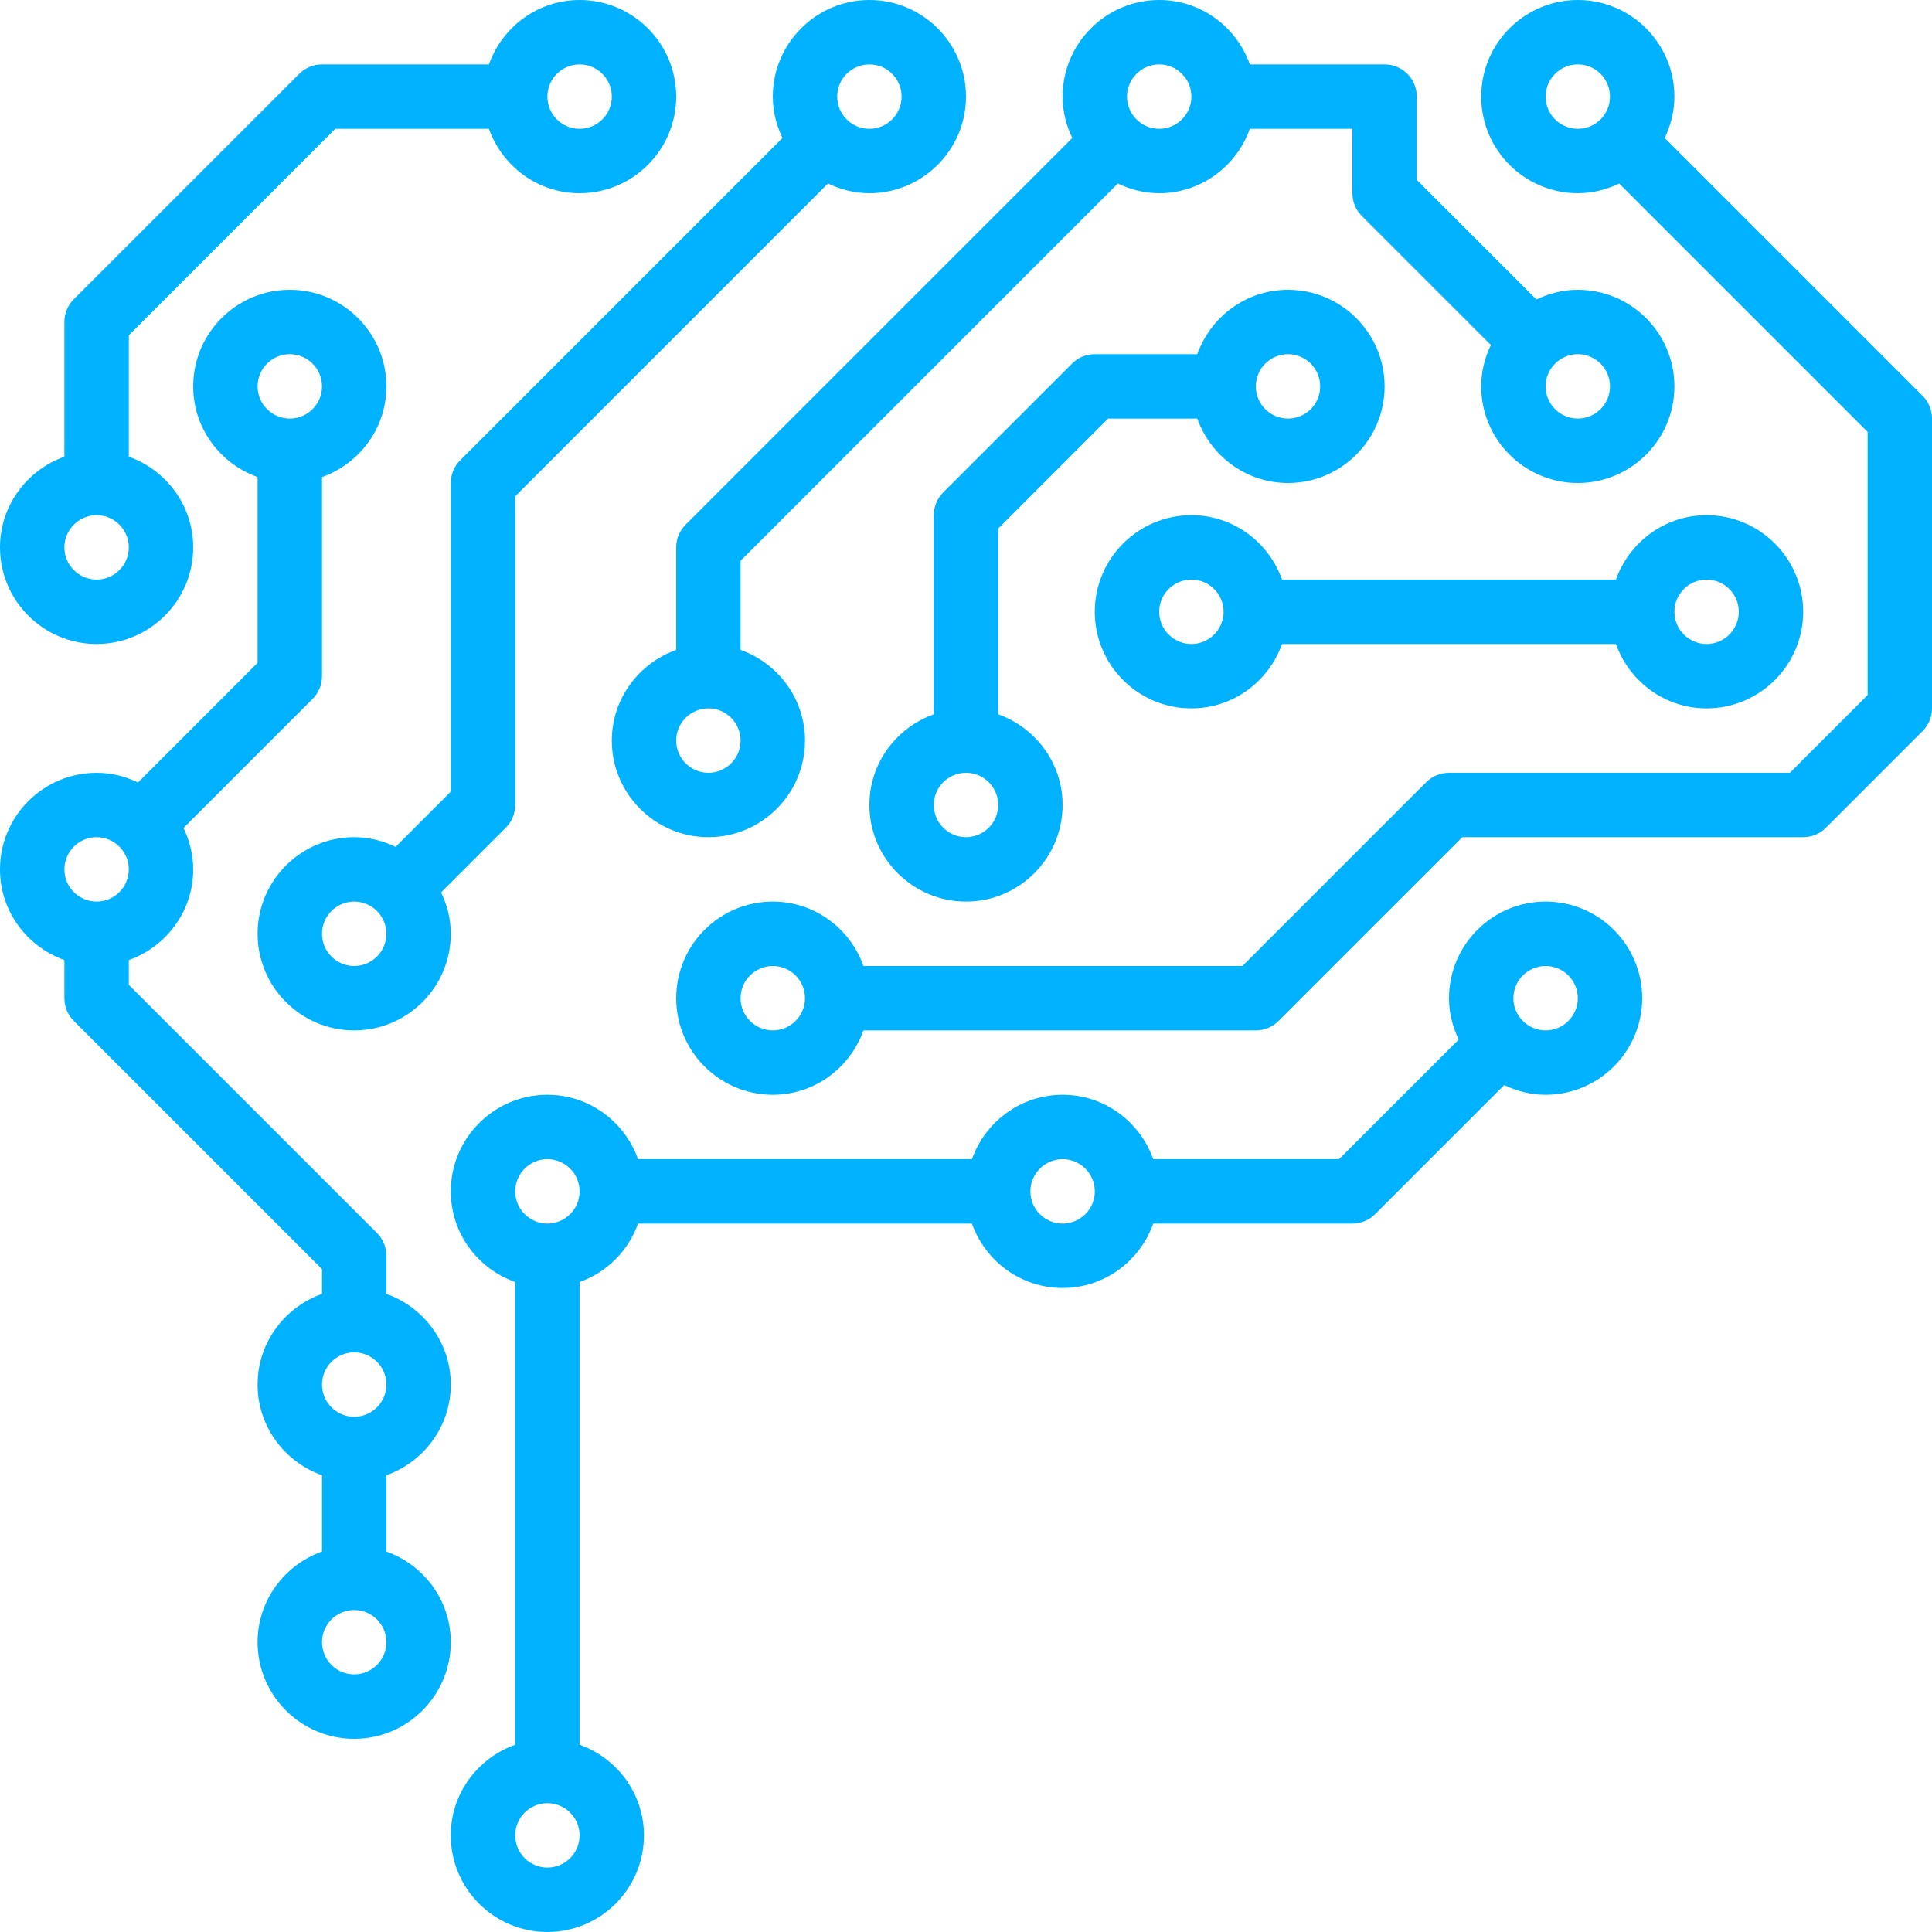
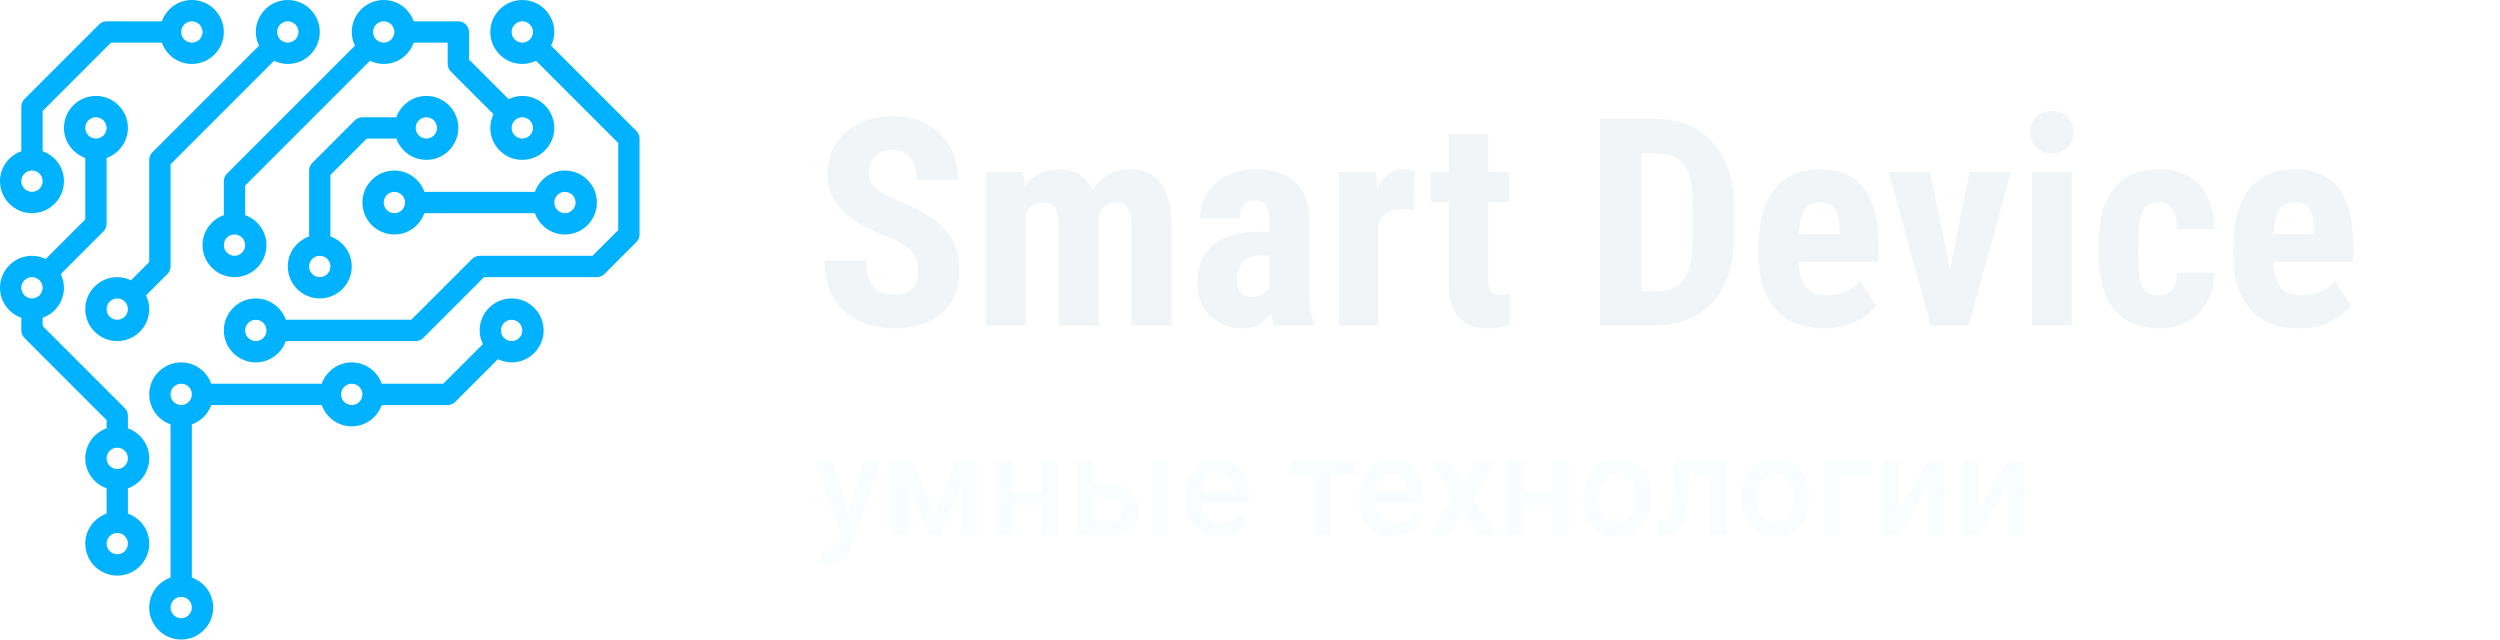
- <svg xmlns="http://www.w3.org/2000/svg" width="55" height="55" viewBox="0 0 55 55" fill="none">
-   <path d="M33.917 14.666C35.11 14.666 36.118 15.435 36.498 16.5H46.002C46.382 15.435 47.39 14.666 48.583 14.666C50.099 14.666 51.333 15.9 51.333 17.416C51.333 18.933 50.099 20.166 48.583 20.166C47.39 20.166 46.382 19.397 46.002 18.333H36.497C36.118 19.397 35.109 20.166 33.916 20.166C32.4 20.166 31.166 18.933 31.166 17.416C31.166 15.9 32.401 14.666 33.917 14.666ZM48.583 18.333C49.088 18.333 49.5 17.922 49.5 17.416C49.5 16.91 49.088 16.5 48.583 16.5C48.078 16.5 47.667 16.91 47.667 17.416C47.667 17.922 48.078 18.333 48.583 18.333ZM33.917 18.333C34.422 18.333 34.833 17.922 34.833 17.416C34.833 16.91 34.422 16.5 33.917 16.5C33.412 16.5 33 16.91 33 17.416C33 17.922 33.412 18.333 33.917 18.333Z" fill="#00B2FF" />
-   <path d="M26.583 20.335V14.666C26.583 14.423 26.68 14.19 26.852 14.018L30.519 10.352C30.69 10.179 30.924 10.083 31.167 10.083H34.085C34.465 9.019 35.473 8.25 36.667 8.25C38.183 8.25 39.417 9.484 39.417 11C39.417 12.516 38.183 13.75 36.667 13.75C35.473 13.75 34.465 12.981 34.085 11.916H31.546L28.417 15.046V20.335C29.481 20.715 30.25 21.723 30.25 22.916C30.25 24.432 29.016 25.666 27.5 25.666C25.984 25.666 24.75 24.432 24.75 22.916C24.75 21.723 25.519 20.715 26.583 20.335ZM36.667 11.916C37.172 11.916 37.583 11.506 37.583 11C37.583 10.494 37.172 10.083 36.667 10.083C36.162 10.083 35.75 10.494 35.75 11C35.75 11.506 36.162 11.916 36.667 11.916ZM27.5 23.833C28.005 23.833 28.417 23.422 28.417 22.916C28.417 22.41 28.005 22 27.5 22C26.995 22 26.583 22.41 26.583 22.916C26.583 23.422 26.995 23.833 27.5 23.833Z" fill="#00B2FF" />
+ <svg xmlns="http://www.w3.org/2000/svg" width="215" height="55" viewBox="0 0 215 55" fill="none">
+   <path d="M78.96 23.325C78.96 23.007 78.931 22.718 78.874 22.458C78.817 22.198 78.695 21.957 78.508 21.738C78.329 21.518 78.065 21.298 77.715 21.079C77.373 20.859 76.925 20.631 76.372 20.395C75.713 20.118 75.074 19.825 74.456 19.516C73.837 19.199 73.28 18.832 72.783 18.418C72.287 18.002 71.892 17.514 71.599 16.953C71.314 16.383 71.172 15.716 71.172 14.951C71.172 14.202 71.306 13.523 71.575 12.912C71.851 12.302 72.242 11.781 72.747 11.35C73.251 10.91 73.841 10.572 74.517 10.336C75.2 10.1 75.961 9.982 76.799 9.982C77.939 9.982 78.923 10.218 79.753 10.69C80.592 11.162 81.239 11.809 81.694 12.631C82.158 13.453 82.39 14.397 82.39 15.463H78.826C78.826 14.959 78.752 14.515 78.606 14.133C78.468 13.742 78.244 13.437 77.935 13.217C77.625 12.998 77.227 12.888 76.738 12.888C76.283 12.888 75.904 12.981 75.603 13.168C75.31 13.348 75.09 13.596 74.944 13.913C74.805 14.222 74.736 14.572 74.736 14.963C74.736 15.256 74.805 15.52 74.944 15.756C75.09 15.984 75.29 16.192 75.542 16.379C75.794 16.558 76.091 16.733 76.433 16.904C76.783 17.075 77.165 17.241 77.581 17.404C78.386 17.722 79.098 18.072 79.717 18.454C80.335 18.828 80.852 19.252 81.267 19.724C81.682 20.188 81.995 20.712 82.207 21.298C82.419 21.884 82.524 22.552 82.524 23.3C82.524 24.041 82.394 24.716 82.134 25.327C81.882 25.929 81.511 26.45 81.023 26.889C80.535 27.32 79.945 27.654 79.253 27.89C78.569 28.126 77.804 28.244 76.958 28.244C76.136 28.244 75.359 28.13 74.626 27.902C73.894 27.666 73.247 27.312 72.686 26.84C72.132 26.36 71.697 25.754 71.379 25.021C71.062 24.281 70.903 23.406 70.903 22.397H74.48C74.48 22.934 74.533 23.394 74.639 23.776C74.745 24.151 74.907 24.452 75.127 24.68C75.347 24.899 75.615 25.066 75.933 25.18C76.258 25.286 76.628 25.339 77.043 25.339C77.516 25.339 77.89 25.249 78.166 25.07C78.451 24.891 78.655 24.651 78.777 24.35C78.899 24.049 78.96 23.707 78.96 23.325ZM88.213 17.526V28H84.783V14.792H88.005L88.213 17.526ZM87.725 20.944L86.785 20.969C86.768 20.041 86.85 19.186 87.029 18.405C87.208 17.624 87.476 16.945 87.835 16.367C88.201 15.789 88.66 15.341 89.214 15.024C89.767 14.707 90.414 14.548 91.155 14.548C91.635 14.548 92.079 14.637 92.485 14.816C92.892 14.987 93.246 15.26 93.547 15.634C93.849 16 94.08 16.481 94.243 17.075C94.406 17.661 94.487 18.365 94.487 19.186V28H91.069V19.602C91.069 19.016 91.012 18.568 90.898 18.259C90.784 17.941 90.622 17.722 90.41 17.6C90.199 17.469 89.938 17.404 89.629 17.404C89.303 17.404 89.019 17.494 88.774 17.673C88.53 17.852 88.331 18.104 88.176 18.43C88.03 18.747 87.916 19.121 87.835 19.553C87.761 19.984 87.725 20.448 87.725 20.944ZM94.158 20.602L92.925 20.761C92.909 19.89 92.986 19.081 93.157 18.332C93.328 17.575 93.592 16.916 93.95 16.355C94.308 15.785 94.756 15.341 95.293 15.024C95.838 14.707 96.469 14.548 97.185 14.548C97.722 14.548 98.21 14.637 98.65 14.816C99.089 14.995 99.464 15.284 99.773 15.683C100.09 16.074 100.33 16.59 100.493 17.233C100.664 17.876 100.75 18.658 100.75 19.577V28H97.319V19.589C97.319 18.995 97.262 18.54 97.148 18.222C97.034 17.905 96.872 17.689 96.66 17.575C96.449 17.461 96.196 17.404 95.903 17.404C95.61 17.404 95.354 17.486 95.134 17.648C94.923 17.811 94.744 18.039 94.597 18.332C94.451 18.617 94.341 18.955 94.268 19.345C94.194 19.728 94.158 20.147 94.158 20.602ZM109.148 24.96V18.857C109.148 18.458 109.099 18.141 109.001 17.905C108.912 17.669 108.774 17.498 108.586 17.392C108.407 17.278 108.188 17.221 107.927 17.221C107.634 17.221 107.39 17.282 107.195 17.404C107 17.526 106.853 17.701 106.755 17.929C106.666 18.157 106.621 18.43 106.621 18.747H103.191C103.191 18.177 103.301 17.64 103.521 17.136C103.74 16.623 104.062 16.175 104.485 15.793C104.916 15.402 105.429 15.097 106.023 14.877C106.617 14.658 107.284 14.548 108.025 14.548C108.904 14.548 109.685 14.698 110.369 14.999C111.052 15.293 111.593 15.76 111.992 16.403C112.391 17.046 112.59 17.88 112.59 18.906V24.79C112.59 25.53 112.627 26.132 112.7 26.596C112.782 27.06 112.9 27.459 113.054 27.793V28H109.612C109.457 27.634 109.339 27.178 109.258 26.633C109.185 26.079 109.148 25.522 109.148 24.96ZM109.563 19.931L109.575 21.982H108.318C107.992 21.982 107.708 22.035 107.463 22.141C107.227 22.246 107.028 22.397 106.865 22.592C106.702 22.779 106.58 22.999 106.499 23.252C106.426 23.504 106.389 23.772 106.389 24.057C106.389 24.375 106.434 24.643 106.523 24.863C106.613 25.082 106.747 25.249 106.926 25.363C107.105 25.477 107.317 25.534 107.561 25.534C107.935 25.534 108.261 25.457 108.538 25.302C108.814 25.148 109.018 24.96 109.148 24.741C109.286 24.521 109.331 24.317 109.282 24.13L110.063 25.461C109.966 25.762 109.832 26.075 109.661 26.401C109.498 26.726 109.29 27.027 109.038 27.304C108.786 27.581 108.472 27.809 108.098 27.988C107.732 28.159 107.297 28.244 106.792 28.244C106.084 28.244 105.437 28.081 104.851 27.756C104.265 27.43 103.801 26.975 103.459 26.389C103.126 25.803 102.959 25.107 102.959 24.301C102.959 23.634 103.065 23.032 103.276 22.495C103.496 21.949 103.822 21.49 104.253 21.115C104.684 20.733 105.229 20.44 105.889 20.236C106.548 20.033 107.321 19.931 108.208 19.931H109.563ZM118.535 17.734V28H115.117V14.792H118.34L118.535 17.734ZM121.648 14.694L121.599 18.1C121.444 18.067 121.257 18.043 121.038 18.027C120.826 18.011 120.639 18.002 120.476 18.002C120.094 18.002 119.768 18.064 119.5 18.186C119.231 18.299 119.007 18.474 118.828 18.71C118.657 18.938 118.527 19.223 118.438 19.565C118.348 19.907 118.295 20.293 118.279 20.725L117.632 20.48C117.632 19.618 117.697 18.828 117.827 18.112C117.965 17.388 118.169 16.761 118.438 16.232C118.706 15.695 119.028 15.28 119.402 14.987C119.784 14.694 120.216 14.548 120.696 14.548C120.859 14.548 121.029 14.564 121.208 14.597C121.396 14.621 121.542 14.654 121.648 14.694ZM129.766 14.792V17.368H123.027V14.792H129.766ZM124.578 11.533H127.983V23.972C127.983 24.338 128.02 24.619 128.093 24.814C128.167 25.009 128.276 25.148 128.423 25.229C128.577 25.302 128.781 25.339 129.033 25.339C129.204 25.339 129.363 25.331 129.509 25.314C129.656 25.29 129.766 25.266 129.839 25.241V27.915C129.57 28.02 129.285 28.102 128.984 28.159C128.691 28.216 128.341 28.244 127.935 28.244C127.251 28.244 126.657 28.114 126.152 27.854C125.656 27.593 125.269 27.178 124.993 26.608C124.716 26.031 124.578 25.274 124.578 24.338V11.533ZM142.241 28H139.104L139.128 25.046H142.241C143.104 25.046 143.775 24.891 144.255 24.582C144.736 24.273 145.073 23.785 145.269 23.117C145.472 22.45 145.574 21.575 145.574 20.493V17.722C145.574 16.9 145.521 16.204 145.415 15.634C145.309 15.056 145.13 14.593 144.878 14.243C144.626 13.885 144.288 13.62 143.865 13.449C143.442 13.278 142.917 13.193 142.29 13.193H139.043V10.227H142.29C143.315 10.227 144.247 10.393 145.085 10.727C145.924 11.061 146.644 11.549 147.246 12.192C147.848 12.827 148.312 13.612 148.638 14.548C148.963 15.484 149.126 16.55 149.126 17.746V20.493C149.126 21.697 148.963 22.763 148.638 23.691C148.312 24.619 147.848 25.404 147.246 26.047C146.652 26.682 145.932 27.166 145.085 27.5C144.239 27.833 143.291 28 142.241 28ZM141.179 10.227V28H137.603V10.227H141.179ZM156.89 28.244C155.986 28.244 155.185 28.106 154.485 27.829C153.793 27.552 153.207 27.154 152.727 26.633C152.247 26.104 151.881 25.465 151.628 24.716C151.376 23.968 151.25 23.113 151.25 22.153V21.066C151.25 19.992 151.372 19.052 151.616 18.247C151.86 17.433 152.206 16.749 152.654 16.196C153.101 15.642 153.651 15.231 154.302 14.963C154.961 14.686 155.706 14.548 156.536 14.548C157.366 14.548 158.094 14.686 158.721 14.963C159.355 15.231 159.88 15.638 160.295 16.184C160.71 16.721 161.024 17.388 161.235 18.186C161.447 18.983 161.553 19.911 161.553 20.969V22.531H152.703V20.127H158.196V19.821C158.196 19.284 158.139 18.837 158.025 18.479C157.911 18.112 157.732 17.84 157.488 17.661C157.244 17.482 156.918 17.392 156.511 17.392C156.169 17.392 155.881 17.461 155.645 17.6C155.409 17.738 155.221 17.954 155.083 18.247C154.945 18.54 154.843 18.922 154.778 19.394C154.713 19.858 154.68 20.415 154.68 21.066V22.153C154.68 22.763 154.733 23.276 154.839 23.691C154.945 24.098 155.099 24.431 155.303 24.692C155.514 24.944 155.771 25.127 156.072 25.241C156.373 25.347 156.723 25.4 157.122 25.4C157.724 25.4 158.265 25.294 158.745 25.082C159.233 24.863 159.648 24.566 159.99 24.191L161.357 26.267C161.121 26.576 160.796 26.885 160.381 27.194C159.966 27.504 159.469 27.756 158.892 27.951C158.314 28.146 157.646 28.244 156.89 28.244ZM167.253 25.363L169.377 14.792H172.942L169.316 28H167.18L167.253 25.363ZM165.996 14.792L168.157 25.375L168.193 28H166.045L162.419 14.792H165.996ZM178.179 14.792V28H174.749V14.792H178.179ZM174.59 11.374C174.59 10.845 174.757 10.41 175.09 10.068C175.432 9.718 175.888 9.543 176.458 9.543C177.035 9.543 177.491 9.718 177.825 10.068C178.158 10.41 178.325 10.845 178.325 11.374C178.325 11.895 178.154 12.33 177.812 12.68C177.479 13.022 177.031 13.193 176.47 13.193C175.892 13.193 175.432 13.022 175.09 12.68C174.757 12.33 174.59 11.895 174.59 11.374ZM185.662 25.4C185.979 25.4 186.252 25.335 186.479 25.205C186.715 25.074 186.895 24.863 187.017 24.57C187.139 24.277 187.204 23.898 187.212 23.435H190.422C190.422 24.427 190.211 25.286 189.788 26.01C189.373 26.726 188.811 27.28 188.103 27.67C187.403 28.053 186.61 28.244 185.723 28.244C184.836 28.244 184.062 28.102 183.403 27.817C182.744 27.532 182.199 27.117 181.768 26.572C181.344 26.026 181.023 25.363 180.803 24.582C180.592 23.793 180.486 22.889 180.486 21.872V20.908C180.486 19.907 180.592 19.012 180.803 18.222C181.023 17.433 181.344 16.765 181.768 16.22C182.199 15.675 182.74 15.26 183.391 14.975C184.05 14.69 184.823 14.548 185.71 14.548C186.663 14.548 187.489 14.747 188.188 15.146C188.888 15.537 189.434 16.114 189.824 16.879C190.223 17.644 190.422 18.588 190.422 19.711H187.212C187.204 19.207 187.143 18.788 187.029 18.454C186.923 18.112 186.756 17.852 186.528 17.673C186.309 17.486 186.016 17.392 185.649 17.392C185.267 17.392 184.958 17.474 184.722 17.636C184.494 17.791 184.319 18.019 184.197 18.32C184.083 18.613 184.006 18.979 183.965 19.419C183.924 19.858 183.904 20.354 183.904 20.908V21.872C183.904 22.466 183.92 22.983 183.953 23.422C183.993 23.854 184.071 24.22 184.185 24.521C184.307 24.814 184.482 25.034 184.709 25.18C184.945 25.327 185.263 25.4 185.662 25.4ZM197.71 28.244C196.807 28.244 196.005 28.106 195.305 27.829C194.613 27.552 194.028 27.154 193.547 26.633C193.067 26.104 192.701 25.465 192.449 24.716C192.196 23.968 192.07 23.113 192.07 22.153V21.066C192.07 19.992 192.192 19.052 192.437 18.247C192.681 17.433 193.027 16.749 193.474 16.196C193.922 15.642 194.471 15.231 195.122 14.963C195.781 14.686 196.526 14.548 197.356 14.548C198.186 14.548 198.914 14.686 199.541 14.963C200.176 15.231 200.701 15.638 201.116 16.184C201.531 16.721 201.844 17.388 202.056 18.186C202.267 18.983 202.373 19.911 202.373 20.969V22.531H193.523V20.127H199.016V19.821C199.016 19.284 198.959 18.837 198.845 18.479C198.731 18.112 198.552 17.84 198.308 17.661C198.064 17.482 197.738 17.392 197.332 17.392C196.99 17.392 196.701 17.461 196.465 17.6C196.229 17.738 196.042 17.954 195.903 18.247C195.765 18.54 195.663 18.922 195.598 19.394C195.533 19.858 195.5 20.415 195.5 21.066V22.153C195.5 22.763 195.553 23.276 195.659 23.691C195.765 24.098 195.92 24.431 196.123 24.692C196.335 24.944 196.591 25.127 196.892 25.241C197.193 25.347 197.543 25.4 197.942 25.4C198.544 25.4 199.085 25.294 199.565 25.082C200.054 24.863 200.469 24.566 200.811 24.191L202.178 26.267C201.942 26.576 201.616 26.885 201.201 27.194C200.786 27.504 200.29 27.756 199.712 27.951C199.134 28.146 198.467 28.244 197.71 28.244Z" fill="#F2F5F7" />
+   <path d="M72.566 45.309L74.289 39.66H75.801L73.258 46.967C73.199 47.123 73.123 47.293 73.029 47.477C72.936 47.66 72.812 47.834 72.66 47.998C72.512 48.166 72.326 48.301 72.103 48.402C71.881 48.508 71.611 48.56 71.295 48.56C71.17 48.56 71.049 48.549 70.932 48.525C70.818 48.506 70.711 48.484 70.609 48.461L70.603 47.383C70.643 47.387 70.689 47.391 70.744 47.395C70.803 47.398 70.85 47.4 70.885 47.4C71.119 47.4 71.314 47.371 71.471 47.312C71.627 47.258 71.754 47.168 71.852 47.043C71.953 46.918 72.039 46.75 72.109 46.539L72.566 45.309ZM71.594 39.66L73.1 44.406L73.352 45.895L72.373 46.147L70.07 39.66H71.594ZM80.377 44.289L82.264 39.66H83.488L80.857 46H79.897L77.272 39.66H78.496L80.377 44.289ZM78.133 39.66V46H76.721V39.66H78.133ZM82.621 46V39.66H84.039V46H82.621ZM89.951 42.309V43.422H86.67V42.309H89.951ZM87.08 39.66V46H85.668V39.66H87.08ZM90.971 39.66V46H89.559V39.66H90.971ZM93.525 41.676H95.394C95.941 41.676 96.406 41.768 96.789 41.951C97.172 42.135 97.463 42.391 97.662 42.719C97.865 43.043 97.967 43.414 97.967 43.832C97.967 44.141 97.91 44.428 97.797 44.693C97.684 44.955 97.516 45.184 97.293 45.379C97.074 45.574 96.805 45.727 96.484 45.836C96.168 45.945 95.805 46 95.394 46H92.588V39.66H94.006V44.881H95.394C95.676 44.881 95.9 44.832 96.068 44.734C96.236 44.637 96.357 44.51 96.432 44.353C96.51 44.197 96.549 44.031 96.549 43.855C96.549 43.676 96.51 43.506 96.432 43.346C96.357 43.185 96.236 43.055 96.068 42.953C95.9 42.852 95.676 42.801 95.394 42.801H93.525V41.676ZM100.463 39.66V46H99.051V39.66H100.463ZM104.928 46.117C104.459 46.117 104.035 46.041 103.656 45.889C103.281 45.732 102.961 45.516 102.695 45.238C102.434 44.961 102.232 44.635 102.092 44.26C101.951 43.885 101.881 43.48 101.881 43.047V42.812C101.881 42.316 101.953 41.867 102.098 41.465C102.242 41.062 102.443 40.719 102.701 40.434C102.959 40.145 103.264 39.924 103.615 39.772C103.967 39.619 104.348 39.543 104.758 39.543C105.211 39.543 105.607 39.619 105.947 39.772C106.287 39.924 106.568 40.139 106.791 40.416C107.018 40.69 107.186 41.016 107.295 41.395C107.408 41.773 107.465 42.191 107.465 42.648V43.252H102.566V42.238H106.07V42.127C106.062 41.873 106.012 41.635 105.918 41.412C105.828 41.19 105.689 41.01 105.502 40.873C105.314 40.736 105.064 40.668 104.752 40.668C104.518 40.668 104.309 40.719 104.125 40.82C103.945 40.918 103.795 41.06 103.674 41.248C103.553 41.435 103.459 41.662 103.393 41.928C103.33 42.19 103.299 42.484 103.299 42.812V43.047C103.299 43.324 103.336 43.582 103.41 43.82C103.488 44.055 103.602 44.26 103.75 44.435C103.898 44.611 104.078 44.75 104.289 44.852C104.5 44.949 104.74 44.998 105.01 44.998C105.35 44.998 105.652 44.93 105.918 44.793C106.184 44.656 106.414 44.463 106.609 44.213L107.354 44.934C107.217 45.133 107.039 45.324 106.82 45.508C106.602 45.688 106.334 45.834 106.018 45.947C105.705 46.06 105.342 46.117 104.928 46.117ZM114.496 39.66V46H113.078V39.66H114.496ZM116.576 39.66V40.773H111.033V39.66H116.576ZM119.881 46.117C119.412 46.117 118.988 46.041 118.609 45.889C118.234 45.732 117.914 45.516 117.648 45.238C117.387 44.961 117.186 44.635 117.045 44.26C116.904 43.885 116.834 43.48 116.834 43.047V42.812C116.834 42.316 116.906 41.867 117.051 41.465C117.195 41.062 117.396 40.719 117.654 40.434C117.912 40.145 118.217 39.924 118.568 39.772C118.92 39.619 119.301 39.543 119.711 39.543C120.164 39.543 120.561 39.619 120.9 39.772C121.24 39.924 121.521 40.139 121.744 40.416C121.971 40.69 122.139 41.016 122.248 41.395C122.361 41.773 122.418 42.191 122.418 42.648V43.252H117.52V42.238H121.023V42.127C121.016 41.873 120.965 41.635 120.871 41.412C120.781 41.19 120.643 41.01 120.455 40.873C120.268 40.736 120.018 40.668 119.705 40.668C119.471 40.668 119.262 40.719 119.078 40.82C118.898 40.918 118.748 41.06 118.627 41.248C118.506 41.435 118.412 41.662 118.346 41.928C118.283 42.19 118.252 42.484 118.252 42.812V43.047C118.252 43.324 118.289 43.582 118.363 43.82C118.441 44.055 118.555 44.26 118.703 44.435C118.852 44.611 119.031 44.75 119.242 44.852C119.453 44.949 119.693 44.998 119.963 44.998C120.303 44.998 120.605 44.93 120.871 44.793C121.137 44.656 121.367 44.463 121.562 44.213L122.307 44.934C122.17 45.133 121.992 45.324 121.773 45.508C121.555 45.688 121.287 45.834 120.971 45.947C120.658 46.06 120.295 46.117 119.881 46.117ZM124.598 39.66L125.805 41.764L127.035 39.66H128.588L126.666 42.772L128.664 46H127.111L125.822 43.809L124.533 46H122.975L124.967 42.772L123.051 39.66H124.598ZM133.885 42.309V43.422H130.604V42.309H133.885ZM131.014 39.66V46H129.602V39.66H131.014ZM134.904 39.66V46H133.492V39.66H134.904ZM136.141 42.9V42.766C136.141 42.309 136.207 41.885 136.34 41.494C136.473 41.1 136.664 40.758 136.914 40.469C137.168 40.176 137.477 39.949 137.84 39.789C138.207 39.625 138.621 39.543 139.082 39.543C139.547 39.543 139.961 39.625 140.324 39.789C140.691 39.949 141.002 40.176 141.256 40.469C141.51 40.758 141.703 41.1 141.836 41.494C141.969 41.885 142.035 42.309 142.035 42.766V42.9C142.035 43.357 141.969 43.781 141.836 44.172C141.703 44.562 141.51 44.904 141.256 45.197C141.002 45.486 140.693 45.713 140.33 45.877C139.967 46.037 139.555 46.117 139.094 46.117C138.629 46.117 138.213 46.037 137.846 45.877C137.482 45.713 137.174 45.486 136.92 45.197C136.666 44.904 136.473 44.562 136.34 44.172C136.207 43.781 136.141 43.357 136.141 42.9ZM137.553 42.766V42.9C137.553 43.185 137.582 43.455 137.641 43.709C137.699 43.963 137.791 44.185 137.916 44.377C138.041 44.568 138.201 44.719 138.396 44.828C138.592 44.938 138.824 44.992 139.094 44.992C139.355 44.992 139.582 44.938 139.773 44.828C139.969 44.719 140.129 44.568 140.254 44.377C140.379 44.185 140.471 43.963 140.529 43.709C140.592 43.455 140.623 43.185 140.623 42.9V42.766C140.623 42.484 140.592 42.219 140.529 41.969C140.471 41.715 140.377 41.49 140.248 41.295C140.123 41.1 139.963 40.947 139.768 40.838C139.576 40.725 139.348 40.668 139.082 40.668C138.816 40.668 138.586 40.725 138.391 40.838C138.199 40.947 138.041 41.1 137.916 41.295C137.791 41.49 137.699 41.715 137.641 41.969C137.582 42.219 137.553 42.484 137.553 42.766ZM147.385 39.66V40.785H144.291V39.66H147.385ZM148.492 39.66V46H147.08V39.66H148.492ZM143.945 39.66H145.34L145.17 42.795C145.146 43.26 145.1 43.67 145.029 44.025C144.963 44.377 144.873 44.68 144.76 44.934C144.646 45.184 144.508 45.387 144.344 45.543C144.18 45.699 143.988 45.815 143.77 45.889C143.551 45.963 143.305 46 143.031 46H142.592L142.586 44.84L142.809 44.822C142.953 44.81 143.078 44.773 143.184 44.711C143.289 44.645 143.379 44.551 143.453 44.43C143.531 44.309 143.594 44.152 143.641 43.961C143.691 43.77 143.73 43.543 143.758 43.281C143.789 43.02 143.812 42.715 143.828 42.367L143.945 39.66ZM149.723 42.9V42.766C149.723 42.309 149.789 41.885 149.922 41.494C150.055 41.1 150.246 40.758 150.496 40.469C150.75 40.176 151.059 39.949 151.422 39.789C151.789 39.625 152.203 39.543 152.664 39.543C153.129 39.543 153.543 39.625 153.906 39.789C154.273 39.949 154.584 40.176 154.838 40.469C155.092 40.758 155.285 41.1 155.418 41.494C155.551 41.885 155.617 42.309 155.617 42.766V42.9C155.617 43.357 155.551 43.781 155.418 44.172C155.285 44.562 155.092 44.904 154.838 45.197C154.584 45.486 154.275 45.713 153.912 45.877C153.549 46.037 153.137 46.117 152.676 46.117C152.211 46.117 151.795 46.037 151.428 45.877C151.064 45.713 150.756 45.486 150.502 45.197C150.248 44.904 150.055 44.562 149.922 44.172C149.789 43.781 149.723 43.357 149.723 42.9ZM151.135 42.766V42.9C151.135 43.185 151.164 43.455 151.223 43.709C151.281 43.963 151.373 44.185 151.498 44.377C151.623 44.568 151.783 44.719 151.979 44.828C152.174 44.938 152.406 44.992 152.676 44.992C152.938 44.992 153.164 44.938 153.355 44.828C153.551 44.719 153.711 44.568 153.836 44.377C153.961 44.185 154.053 43.963 154.111 43.709C154.174 43.455 154.205 43.185 154.205 42.9V42.766C154.205 42.484 154.174 42.219 154.111 41.969C154.053 41.715 153.959 41.49 153.83 41.295C153.705 41.1 153.545 40.947 153.35 40.838C153.158 40.725 152.93 40.668 152.664 40.668C152.398 40.668 152.168 40.725 151.973 40.838C151.781 40.947 151.623 41.1 151.498 41.295C151.373 41.49 151.281 41.715 151.223 41.969C151.164 42.219 151.135 42.484 151.135 42.766ZM161.02 39.66V40.785H158.254V46H156.842V39.66H161.02ZM163.299 43.938L165.789 39.66H167.201V46H165.789V41.717L163.299 46H161.887V39.66H163.299V43.938ZM170.154 43.938L172.645 39.66H174.057V46H172.645V41.717L170.154 46H168.742V39.66H170.154V43.938Z" fill="#F8FDFF" fill-opacity="0.7" />
+   <path d="M33.917 14.666C35.11 14.666 36.119 15.436 36.498 16.5H46.002C46.382 15.436 47.39 14.666 48.584 14.666C50.1 14.666 51.334 15.9 51.334 17.416C51.334 18.933 50.1 20.166 48.584 20.166C47.39 20.166 46.382 19.397 46.002 18.333H36.497C36.118 19.397 35.109 20.166 33.916 20.166C32.4 20.166 31.166 18.933 31.166 17.416C31.166 15.9 32.401 14.666 33.917 14.666ZM48.584 18.333C49.089 18.333 49.5 17.922 49.5 17.416C49.5 16.91 49.089 16.5 48.584 16.5C48.078 16.5 47.667 16.91 47.667 17.416C47.667 17.922 48.078 18.333 48.584 18.333ZM33.917 18.333C34.422 18.333 34.834 17.922 34.834 17.416C34.834 16.91 34.422 16.5 33.917 16.5C33.412 16.5 33 16.91 33 17.416C33 17.922 33.412 18.333 33.917 18.333Z" fill="#00B2FF" />
+   <path d="M26.583 20.335V14.667C26.583 14.423 26.679 14.19 26.852 14.018L30.518 10.352C30.69 10.18 30.924 10.083 31.166 10.083H34.085C34.465 9.019 35.473 8.25 36.666 8.25C38.183 8.25 39.416 9.484 39.416 11C39.416 12.516 38.183 13.75 36.666 13.75C35.473 13.75 34.465 12.981 34.085 11.917H31.546L28.416 15.046V20.335C29.481 20.715 30.25 21.723 30.25 22.916C30.25 24.433 29.016 25.666 27.5 25.666C25.984 25.666 24.75 24.433 24.75 22.916C24.75 21.723 25.519 20.715 26.583 20.335ZM36.666 11.917C37.172 11.917 37.583 11.506 37.583 11C37.583 10.494 37.172 10.083 36.666 10.083C36.161 10.083 35.75 10.494 35.75 11C35.75 11.506 36.161 11.917 36.666 11.917ZM27.5 23.833C28.005 23.833 28.416 23.422 28.416 22.916C28.416 22.41 28.005 22 27.5 22C26.995 22 26.583 22.41 26.583 22.916C26.583 23.422 26.995 23.833 27.5 23.833Z" fill="#00B2FF" />
  <path d="M10.083 23.833C10.507 23.833 10.903 23.936 11.261 24.109L12.833 22.537V13.75C12.833 13.506 12.93 13.273 13.102 13.102L22.276 3.928C22.104 3.569 22 3.173 22 2.75C22 1.234 23.234 0 24.75 0C26.266 0 27.5 1.234 27.5 2.75C27.5 4.266 26.266 5.5 24.75 5.5C24.326 5.5 23.93 5.396 23.572 5.224L14.667 14.129V22.916C14.667 23.16 14.57 23.393 14.398 23.564L12.557 25.405C12.73 25.763 12.833 26.159 12.833 26.583C12.833 28.099 11.6 29.333 10.083 29.333C8.567 29.333 7.333 28.099 7.333 26.583C7.333 25.067 8.567 23.833 10.083 23.833ZM24.75 3.667C25.255 3.667 25.667 3.256 25.667 2.75C25.667 2.244 25.255 1.833 24.75 1.833C24.245 1.833 23.833 2.244 23.833 2.75C23.833 3.256 24.245 3.667 24.75 3.667ZM10.083 27.5C10.588 27.5 11 27.089 11 26.583C11 26.077 10.588 25.666 10.083 25.666C9.578 25.666 9.167 26.077 9.167 26.583C9.167 27.089 9.578 27.5 10.083 27.5Z" fill="#00B2FF" />
-   <path d="M1.833 13.002V9.167C1.833 8.923 1.93 8.69 2.102 8.518L8.519 2.102C8.69 1.93 8.924 1.833 9.167 1.833H13.919C14.298 0.769 15.306 0 16.5 0C18.016 0 19.25 1.234 19.25 2.75C19.25 4.266 18.016 5.5 16.5 5.5C15.306 5.5 14.298 4.731 13.919 3.667H9.546L3.667 9.546V13.002C4.731 13.381 5.5 14.39 5.5 15.583C5.5 17.099 4.266 18.333 2.75 18.333C1.234 18.333 3.05176e-05 17.099 3.05176e-05 15.583C3.05176e-05 14.39 0.769 13.381 1.833 13.002ZM16.5 3.667C17.005 3.667 17.417 3.256 17.417 2.75C17.417 2.244 17.005 1.833 16.5 1.833C15.995 1.833 15.583 2.244 15.583 2.75C15.583 3.256 15.995 3.667 16.5 3.667ZM2.75 16.5C3.255 16.5 3.667 16.089 3.667 15.583C3.667 15.077 3.255 14.666 2.75 14.666C2.245 14.666 1.833 15.077 1.833 15.583C1.833 16.089 2.245 16.5 2.75 16.5Z" fill="#00B2FF" />
-   <path d="M14.666 49.669V36.497C13.602 36.118 12.833 35.11 12.833 33.916C12.833 32.4 14.067 31.166 15.583 31.166C16.777 31.166 17.785 31.935 18.165 32.999H27.669C28.048 31.935 29.056 31.166 30.25 31.166C31.444 31.166 32.452 31.935 32.831 32.999H38.12L41.526 29.594C41.354 29.236 41.25 28.84 41.25 28.416C41.25 26.9 42.484 25.666 44 25.666C45.516 25.666 46.75 26.9 46.75 28.416C46.75 29.932 45.516 31.166 44 31.166C43.577 31.166 43.181 31.063 42.822 30.89L39.148 34.564C38.977 34.736 38.743 34.833 38.5 34.833H32.831C32.452 35.897 31.444 36.666 30.25 36.666C29.056 36.666 28.048 35.897 27.669 34.833H18.164C17.887 35.609 17.276 36.221 16.499 36.497V49.669C17.563 50.048 18.332 51.057 18.332 52.25C18.332 53.766 17.099 55 15.582 55C14.066 55 12.832 53.766 12.832 52.25C12.832 51.057 13.601 50.048 14.666 49.669ZM44 29.333C44.505 29.333 44.917 28.922 44.917 28.416C44.917 27.91 44.505 27.5 44 27.5C43.495 27.5 43.083 27.91 43.083 28.416C43.083 28.922 43.495 29.333 44 29.333ZM30.25 34.833C30.755 34.833 31.167 34.422 31.167 33.916C31.167 33.41 30.755 32.999 30.25 32.999C29.745 32.999 29.333 33.41 29.333 33.916C29.333 34.422 29.745 34.833 30.25 34.833ZM15.583 53.166C16.088 53.166 16.5 52.755 16.5 52.249C16.5 51.743 16.088 51.333 15.583 51.333C15.078 51.333 14.667 51.743 14.667 52.249C14.667 52.755 15.078 53.166 15.583 53.166ZM15.583 34.833C16.088 34.833 16.5 34.422 16.5 33.916C16.5 33.41 16.088 32.999 15.583 32.999C15.078 32.999 14.667 33.41 14.667 33.916C14.667 34.422 15.078 34.833 15.583 34.833Z" fill="#00B2FF" />
-   <path d="M19.25 18.502V15.583C19.25 15.339 19.346 15.106 19.519 14.935L30.526 3.928C30.354 3.569 30.25 3.173 30.25 2.75C30.25 1.234 31.484 0 33 0C34.194 0 35.202 0.769 35.581 1.833H39.417C39.923 1.833 40.333 2.243 40.333 2.75V5.12L43.739 8.526C44.097 8.353 44.493 8.25 44.917 8.25C46.433 8.25 47.667 9.484 47.667 11C47.667 12.516 46.433 13.75 44.917 13.75C43.401 13.75 42.167 12.516 42.167 11C42.167 10.576 42.27 10.18 42.443 9.822L38.769 6.148C38.596 5.977 38.5 5.744 38.5 5.5V3.667H35.581C35.202 4.731 34.194 5.5 33 5.5C32.577 5.5 32.181 5.396 31.822 5.224L21.083 15.963V18.502C22.148 18.881 22.917 19.89 22.917 21.083C22.917 22.599 21.683 23.833 20.167 23.833C18.651 23.833 17.417 22.599 17.417 21.083C17.417 19.89 18.186 18.881 19.25 18.502ZM44.917 11.916C45.422 11.916 45.833 11.506 45.833 11C45.833 10.494 45.422 10.083 44.917 10.083C44.412 10.083 44 10.494 44 11C44 11.506 44.412 11.916 44.917 11.916ZM33 3.667C33.505 3.667 33.917 3.256 33.917 2.75C33.917 2.244 33.505 1.833 33 1.833C32.495 1.833 32.083 2.244 32.083 2.75C32.083 3.256 32.495 3.667 33 3.667ZM20.167 22C20.672 22 21.083 21.589 21.083 21.083C21.083 20.577 20.672 20.166 20.167 20.166C19.662 20.166 19.25 20.577 19.25 21.083C19.25 21.589 19.662 22 20.167 22Z" fill="#00B2FF" />
+   <path d="M1.833 13.002V9.167C1.833 8.923 1.93 8.69 2.102 8.518L8.519 2.102C8.69 1.93 8.924 1.833 9.167 1.833H13.919C14.298 0.769 15.306 0 16.5 0C18.016 0 19.25 1.234 19.25 2.75C19.25 4.266 18.016 5.5 16.5 5.5C15.306 5.5 14.298 4.731 13.919 3.667H9.546L3.667 9.546V13.002C4.731 13.381 5.5 14.39 5.5 15.583C5.5 17.099 4.266 18.333 2.75 18.333C1.234 18.333 0 17.099 0 15.583C0 14.39 0.769 13.381 1.833 13.002ZM16.5 3.667C17.005 3.667 17.417 3.256 17.417 2.75C17.417 2.244 17.005 1.833 16.5 1.833C15.995 1.833 15.583 2.244 15.583 2.75C15.583 3.256 15.995 3.667 16.5 3.667ZM2.75 16.5C3.255 16.5 3.667 16.089 3.667 15.583C3.667 15.077 3.255 14.666 2.75 14.666C2.245 14.666 1.833 15.077 1.833 15.583C1.833 16.089 2.245 16.5 2.75 16.5Z" fill="#00B2FF" />
+   <path d="M14.666 49.669V36.497C13.602 36.118 12.833 35.109 12.833 33.916C12.833 32.4 14.067 31.166 15.583 31.166C16.777 31.166 17.785 31.935 18.165 32.999H27.669C28.048 31.935 29.056 31.166 30.25 31.166C31.444 31.166 32.452 31.935 32.831 32.999H38.12L41.526 29.594C41.354 29.235 41.25 28.84 41.25 28.416C41.25 26.9 42.484 25.666 44 25.666C45.516 25.666 46.75 26.9 46.75 28.416C46.75 29.932 45.516 31.166 44 31.166C43.577 31.166 43.181 31.062 42.822 30.89L39.148 34.564C38.977 34.736 38.743 34.833 38.5 34.833H32.831C32.452 35.897 31.444 36.666 30.25 36.666C29.056 36.666 28.048 35.897 27.669 34.833H18.164C17.887 35.609 17.276 36.22 16.499 36.497V49.669C17.563 50.048 18.332 51.056 18.332 52.25C18.332 53.766 17.099 55 15.582 55C14.066 55 12.832 53.766 12.832 52.25C12.832 51.056 13.601 50.048 14.666 49.669ZM44 29.333C44.505 29.333 44.917 28.922 44.917 28.416C44.917 27.91 44.505 27.499 44 27.499C43.495 27.499 43.083 27.91 43.083 28.416C43.083 28.922 43.495 29.333 44 29.333ZM30.25 34.833C30.755 34.833 31.167 34.422 31.167 33.916C31.167 33.41 30.755 32.999 30.25 32.999C29.745 32.999 29.333 33.41 29.333 33.916C29.333 34.422 29.745 34.833 30.25 34.833ZM15.583 53.166C16.088 53.166 16.5 52.755 16.5 52.249C16.5 51.743 16.088 51.332 15.583 51.332C15.078 51.332 14.667 51.743 14.667 52.249C14.667 52.755 15.078 53.166 15.583 53.166ZM15.583 34.833C16.088 34.833 16.5 34.422 16.5 33.916C16.5 33.41 16.088 32.999 15.583 32.999C15.078 32.999 14.667 33.41 14.667 33.916C14.667 34.422 15.078 34.833 15.583 34.833Z" fill="#00B2FF" />
+   <path d="M19.25 18.502V15.583C19.25 15.339 19.346 15.106 19.518 14.935L30.526 3.928C30.353 3.569 30.25 3.173 30.25 2.75C30.25 1.234 31.484 0 33 0C34.193 0 35.202 0.769 35.581 1.833H39.416C39.922 1.833 40.333 2.243 40.333 2.75V5.12L43.739 8.526C44.097 8.353 44.493 8.25 44.916 8.25C46.433 8.25 47.666 9.484 47.666 11C47.666 12.516 46.433 13.75 44.916 13.75C43.4 13.75 42.166 12.516 42.166 11C42.166 10.576 42.27 10.18 42.442 9.822L38.768 6.148C38.596 5.977 38.5 5.744 38.5 5.5V3.667H35.581C35.202 4.731 34.193 5.5 33 5.5C32.576 5.5 32.18 5.396 31.822 5.224L21.083 15.963V18.502C22.147 18.881 22.916 19.89 22.916 21.083C22.916 22.599 21.683 23.833 20.166 23.833C18.65 23.833 17.416 22.599 17.416 21.083C17.416 19.89 18.186 18.881 19.25 18.502ZM44.916 11.916C45.422 11.916 45.833 11.506 45.833 11C45.833 10.494 45.422 10.083 44.916 10.083C44.411 10.083 44 10.494 44 11C44 11.506 44.411 11.916 44.916 11.916ZM33 3.667C33.505 3.667 33.916 3.256 33.916 2.75C33.916 2.244 33.505 1.833 33 1.833C32.495 1.833 32.083 2.244 32.083 2.75C32.083 3.256 32.495 3.667 33 3.667ZM20.166 22C20.672 22 21.083 21.589 21.083 21.083C21.083 20.577 20.672 20.166 20.166 20.166C19.661 20.166 19.25 20.577 19.25 21.083C19.25 21.589 19.661 22 20.166 22Z" fill="#00B2FF" />
  <path d="M22 25.666C23.194 25.666 24.202 26.435 24.581 27.5H35.37L40.602 22.268C40.773 22.096 41.007 22 41.25 22H50.954L53.167 19.787V12.296L46.095 5.224C45.736 5.396 45.34 5.5 44.917 5.5C43.401 5.5 42.167 4.266 42.167 2.75C42.167 1.234 43.401 0 44.917 0C46.433 0 47.667 1.234 47.667 2.75C47.667 3.173 47.563 3.569 47.391 3.928L54.731 11.268C54.904 11.44 55 11.673 55 11.916V20.166C55 20.41 54.904 20.643 54.731 20.814L51.981 23.564C51.81 23.737 51.576 23.833 51.333 23.833H41.63L36.398 29.064C36.227 29.237 35.993 29.333 35.75 29.333H24.581C24.202 30.397 23.194 31.166 22 31.166C20.484 31.166 19.25 29.932 19.25 28.416C19.25 26.9 20.484 25.666 22 25.666ZM44.917 1.833C44.412 1.833 44 2.244 44 2.75C44 3.256 44.412 3.667 44.917 3.667C45.422 3.667 45.833 3.256 45.833 2.75C45.833 2.244 45.422 1.833 44.917 1.833ZM22 29.333C22.505 29.333 22.917 28.922 22.917 28.416C22.917 27.91 22.505 27.5 22 27.5C21.495 27.5 21.083 27.91 21.083 28.416C21.083 28.922 21.495 29.333 22 29.333Z" fill="#00B2FF" />
-   <path d="M2.75 22C3.174 22 3.57 22.103 3.928 22.276L7.333 18.87V13.581C6.269 13.202 5.5 12.193 5.5 11C5.5 9.484 6.734 8.25 8.25 8.25C9.766 8.25 11 9.484 11 11C11 12.193 10.231 13.202 9.167 13.581V19.25C9.167 19.494 9.07 19.726 8.898 19.898L5.224 23.572C5.396 23.93 5.5 24.326 5.5 24.75C5.5 25.943 4.731 26.951 3.667 27.331V28.037L10.731 35.101C10.904 35.273 11 35.506 11 35.749V36.835C12.064 37.214 12.833 38.222 12.833 39.416C12.833 40.609 12.064 41.618 11 41.997V44.169C12.064 44.548 12.833 45.557 12.833 46.75C12.833 48.266 11.6 49.5 10.083 49.5C8.567 49.5 7.333 48.266 7.333 46.75C7.333 45.557 8.102 44.548 9.167 44.169V41.997C8.102 41.618 7.333 40.609 7.333 39.416C7.333 38.222 8.102 37.214 9.167 36.835V36.129L2.102 29.064C1.93 28.893 1.833 28.66 1.833 28.416V27.331C0.769 26.951 1.14441e-05 25.943 1.14441e-05 24.75C1.14441e-05 23.233 1.234 22 2.75 22ZM8.25 11.916C8.755 11.916 9.167 11.506 9.167 11C9.167 10.494 8.755 10.083 8.25 10.083C7.745 10.083 7.333 10.494 7.333 11C7.333 11.506 7.745 11.916 8.25 11.916ZM10.083 47.666C10.588 47.666 11 47.255 11 46.749C11 46.243 10.588 45.833 10.083 45.833C9.578 45.833 9.167 46.243 9.167 46.749C9.167 47.255 9.578 47.666 10.083 47.666ZM10.083 40.333C10.588 40.333 11 39.922 11 39.416C11 38.91 10.588 38.499 10.083 38.499C9.578 38.499 9.167 38.91 9.167 39.416C9.167 39.922 9.578 40.333 10.083 40.333ZM2.75 25.666C3.255 25.666 3.667 25.256 3.667 24.75C3.667 24.244 3.255 23.833 2.75 23.833C2.245 23.833 1.833 24.244 1.833 24.75C1.833 25.256 2.245 25.666 2.75 25.666Z" fill="#00B2FF" />
+   <path d="M2.75 22C3.174 22 3.57 22.103 3.928 22.276L7.333 18.87V13.581C6.269 13.202 5.5 12.193 5.5 11C5.5 9.484 6.734 8.25 8.25 8.25C9.766 8.25 11 9.484 11 11C11 12.193 10.231 13.202 9.167 13.581V19.25C9.167 19.494 9.071 19.727 8.898 19.898L5.224 23.572C5.397 23.93 5.5 24.326 5.5 24.75C5.5 25.943 4.731 26.951 3.667 27.331V28.037L10.732 35.102C10.904 35.273 11 35.506 11 35.749V36.835C12.064 37.214 12.834 38.223 12.834 39.416C12.834 40.61 12.064 41.618 11 41.997V44.169C12.064 44.548 12.834 45.557 12.834 46.75C12.834 48.266 11.6 49.5 10.084 49.5C8.567 49.5 7.333 48.266 7.333 46.75C7.333 45.557 8.103 44.548 9.167 44.169V41.997C8.103 41.618 7.333 40.61 7.333 39.416C7.333 38.223 8.103 37.214 9.167 36.835V36.129L2.102 29.064C1.93 28.893 1.833 28.66 1.833 28.416V27.331C0.769 26.951 0 25.943 0 24.75C0 23.234 1.234 22 2.75 22ZM8.25 11.917C8.755 11.917 9.167 11.506 9.167 11C9.167 10.494 8.755 10.083 8.25 10.083C7.745 10.083 7.333 10.494 7.333 11C7.333 11.506 7.745 11.917 8.25 11.917ZM10.084 47.666C10.589 47.666 11 47.255 11 46.749C11 46.243 10.589 45.833 10.084 45.833C9.578 45.833 9.167 46.243 9.167 46.749C9.167 47.255 9.578 47.666 10.084 47.666ZM10.084 40.333C10.589 40.333 11 39.922 11 39.416C11 38.91 10.589 38.499 10.084 38.499C9.578 38.499 9.167 38.91 9.167 39.416C9.167 39.922 9.578 40.333 10.084 40.333ZM2.75 25.666C3.255 25.666 3.667 25.256 3.667 24.75C3.667 24.244 3.255 23.833 2.75 23.833C2.245 23.833 1.833 24.244 1.833 24.75C1.833 25.256 2.245 25.666 2.75 25.666Z" fill="#00B2FF" />
</svg>
